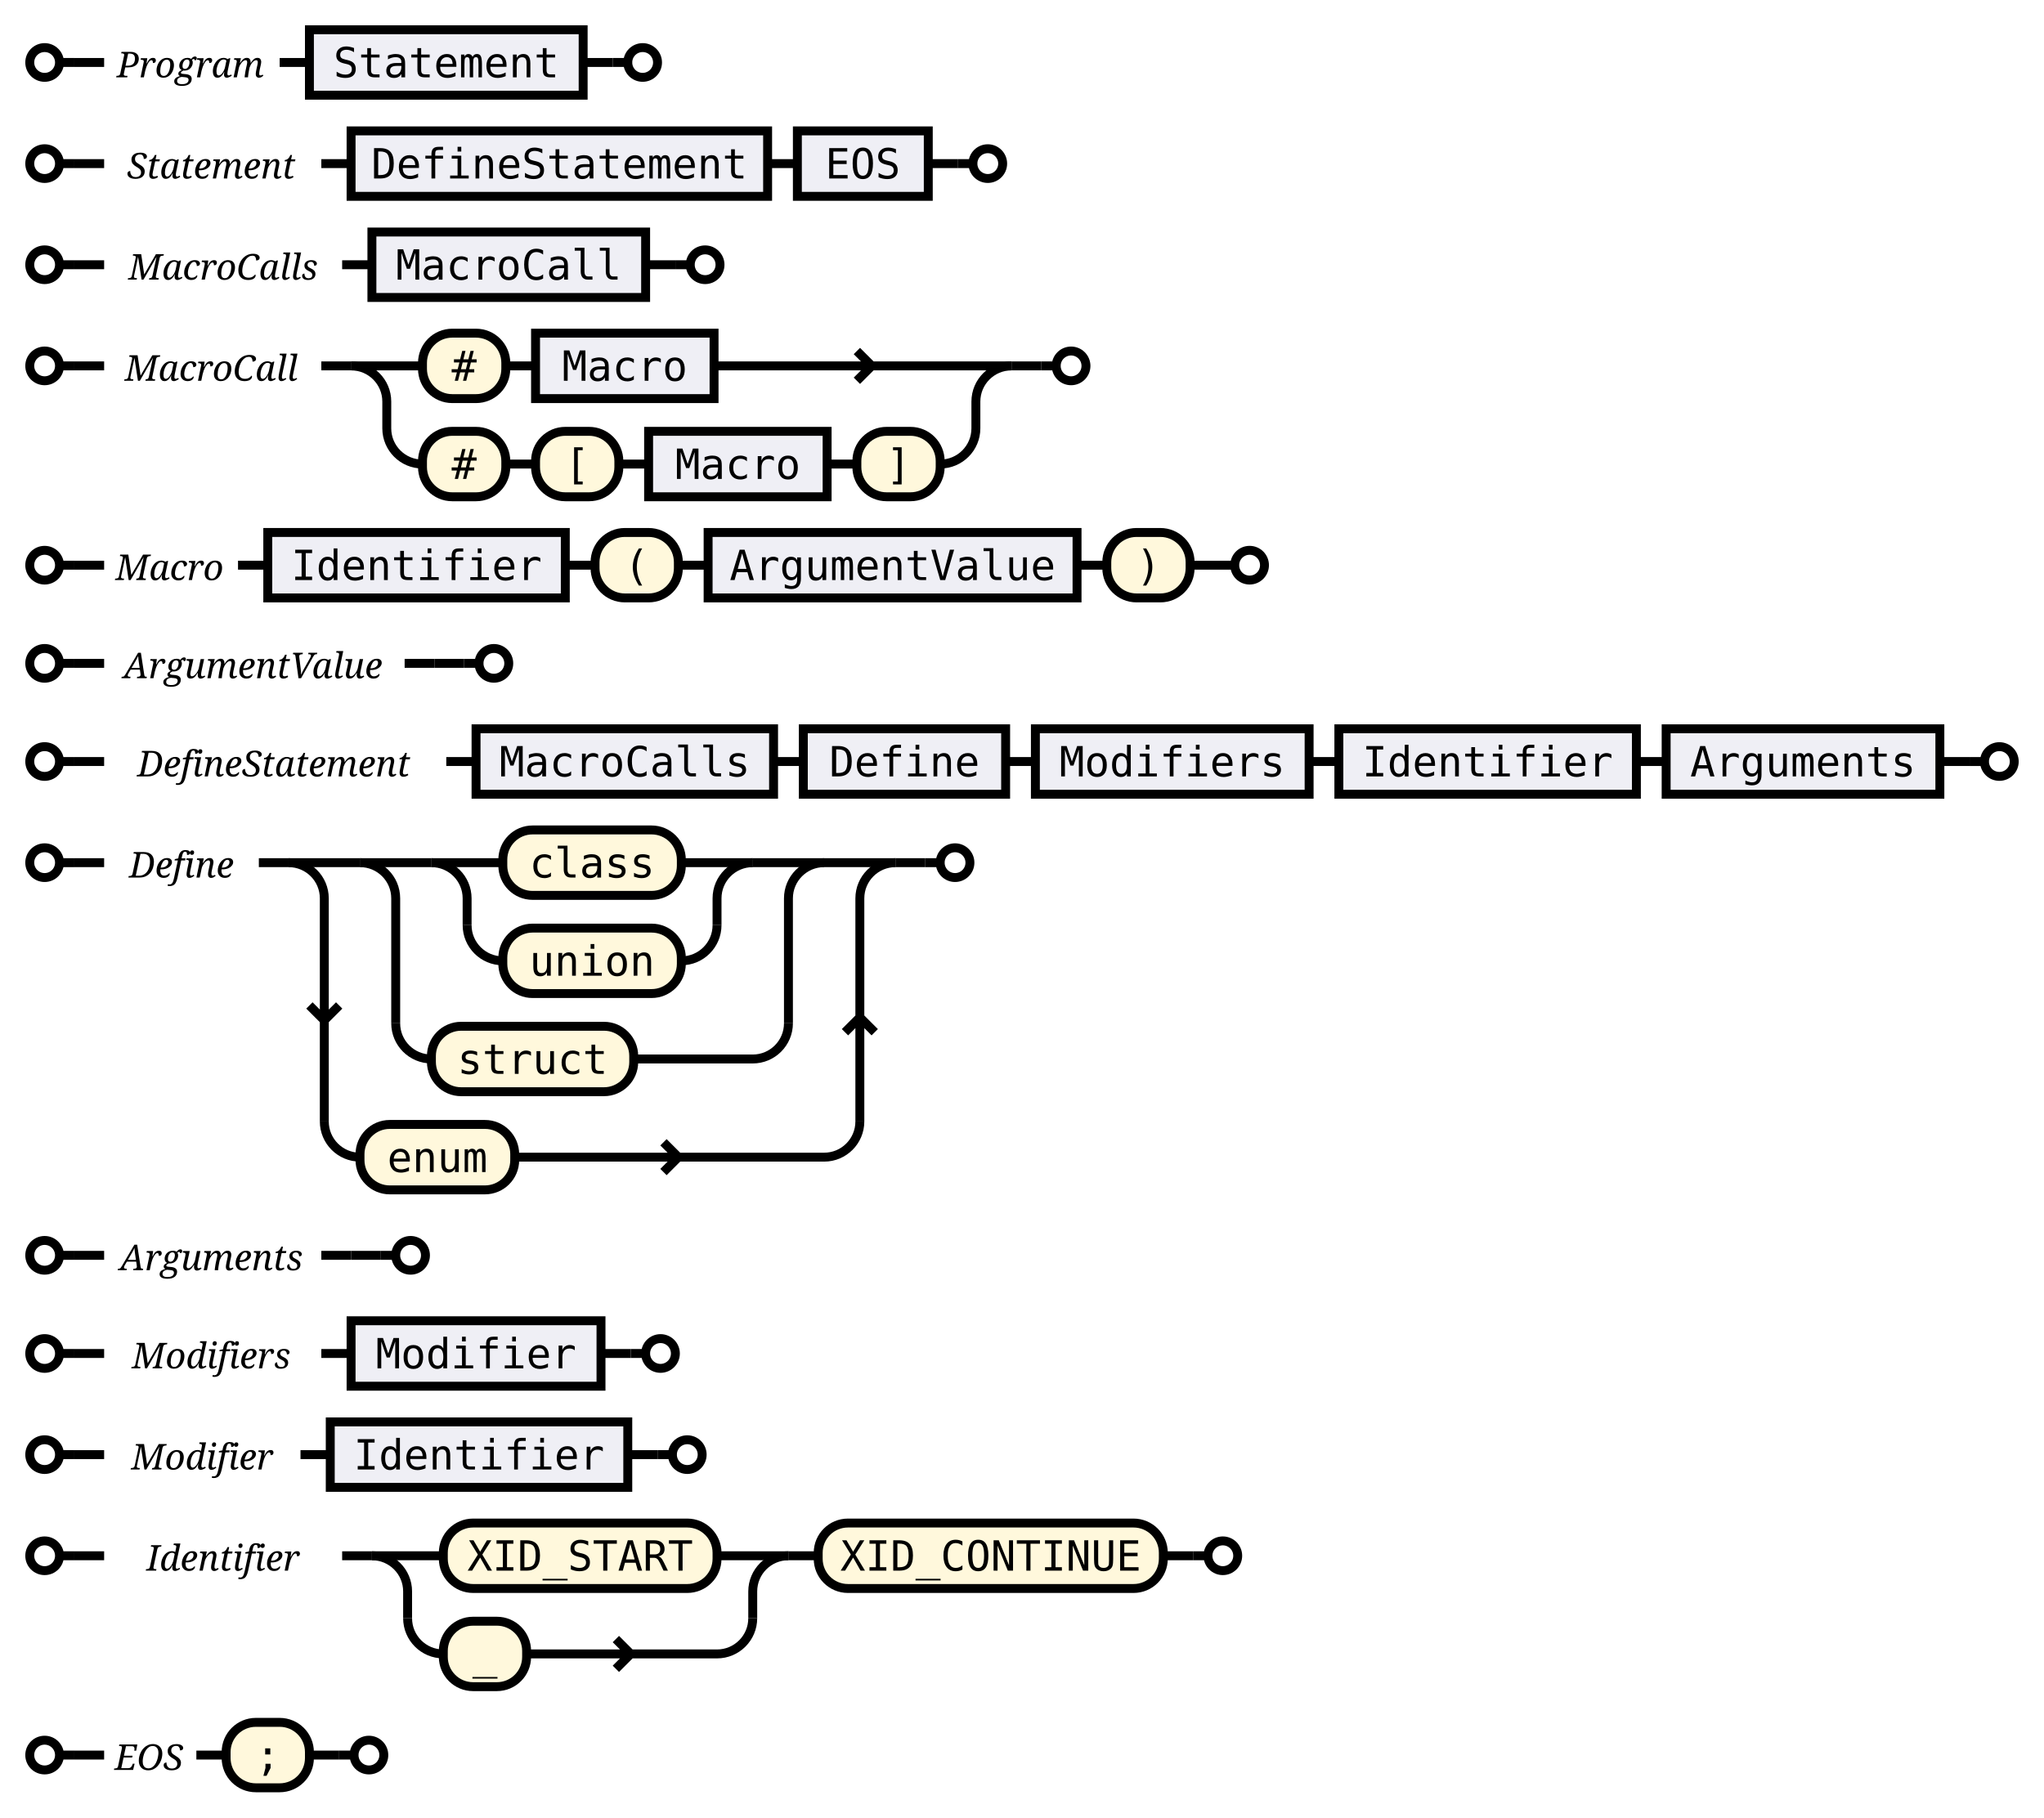
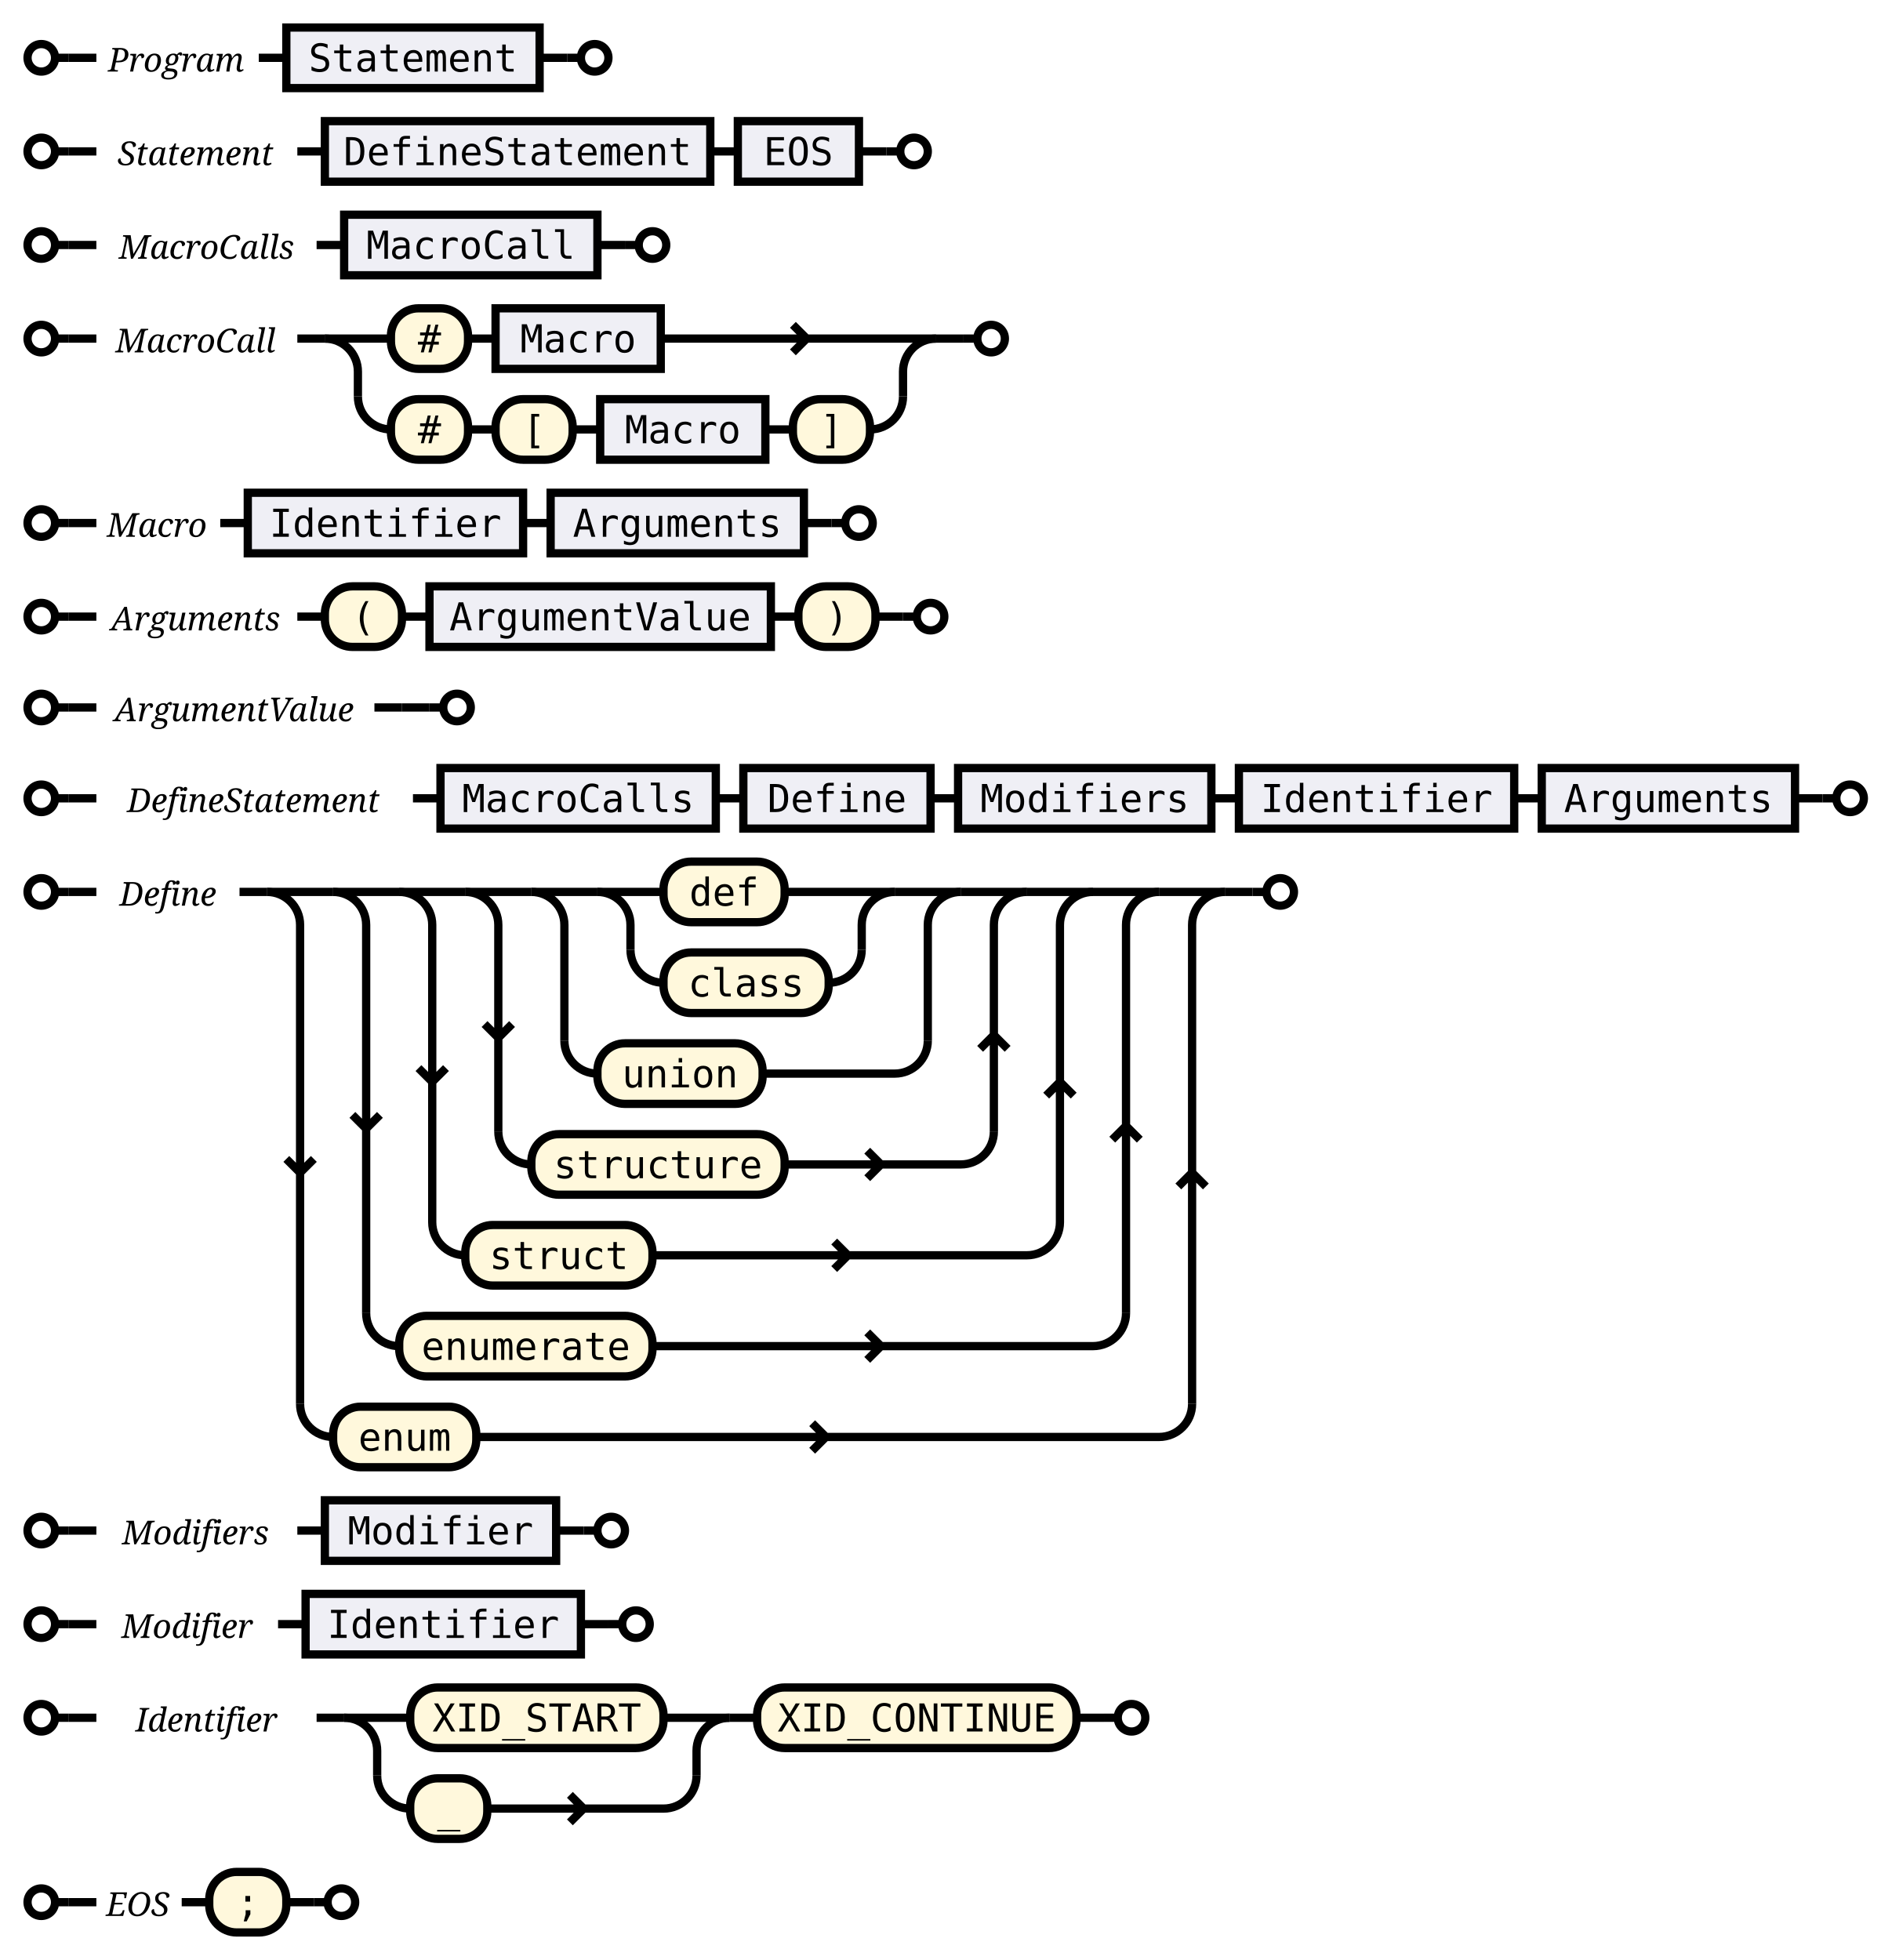
- <svg xmlns="http://www.w3.org/2000/svg" class="railroad" viewBox="0 0 687 611">
+ <svg xmlns="http://www.w3.org/2000/svg" class="railroad" viewBox="0 0 687 712">
  <style type="text/css">
svg.railroad {
    background-color: hsl(30, 20%, 95%);
    background-size: 15px 15px;
    background-image: linear-gradient(to right, rgba(30, 30, 30, .05) 1px, transparent 1px),
    linear-gradient(to bottom, rgba(30, 30, 30, .05) 1px, transparent 1px);
}

svg.railroad path {
    stroke-width: 3px;
    stroke: black;
    fill: transparent;
}

svg.railroad .debug {
    stroke-width: 1px;
    stroke: red;
}

svg.railroad text {
    font-size: 14px;
    font-family: monospace;
    text-anchor: middle;
}

svg.railroad .nonterminal text {
    font-weight: bold;
}

svg.railroad text.comment {
    font-family: serif;
    font-style: italic;
    font-size: 12px;
}

svg.railroad rect {
    stroke-width: 3px;
    stroke: black;
}

svg.railroad g.labeledbox &gt; rect {
    stroke-width: 1px;
    stroke: grey;
    stroke-dasharray: 5px;
    fill: rgba(90, 90, 150, .1);
}

svg.railroad .symbol &gt; rect {
    fill: rgba(90, 90, 150, .1);
}

svg.railroad .regex &gt; rect {
    fill: honeydew;
}

svg.railroad .string &gt; rect {
    fill: cornsilk;
}</style>
  <g class="verticalgrid">
    <g class="sequence">
      <path d=" M 10 21 a 5 5 0 0 1 5 -5 a 5 5 0 0 1 5 5 a 5 5 0 0 1 -5 5 a 5 5 0 0 1 -5 -5 m 10 0 h 5" />
      <text class="comment" id="Program" x="64" y="26">
Program</text>
      <g class="symbol">
        <rect height="22" width="92" x="104" y="10" />
        <text x="150" y="26">
Statement</text>
      </g>
      <path d=" M 206 21 h 5 a 5 5 0 0 1 5 -5 a 5 5 0 0 1 5 5 a 5 5 0 0 1 -5 5 a 5 5 0 0 1 -5 -5" />
      <path d=" M 25 21 h 10" />
      <path d=" M 94 21 h 10" />
      <path d=" M 196 21 h 10" />
    </g>
    <g class="sequence">
      <path d=" M 10 55 a 5 5 0 0 1 5 -5 a 5 5 0 0 1 5 5 a 5 5 0 0 1 -5 5 a 5 5 0 0 1 -5 -5 m 10 0 h 5" />
      <text class="comment" id="Statement" x="71" y="60">
Statement</text>
      <g class="sequence">
        <g class="symbol">
          <rect height="22" width="140" x="118" y="44" />
          <text x="188" y="60">
DefineStatement</text>
        </g>
        <g class="symbol">
          <rect height="22" width="44" x="268" y="44" />
          <text x="290" y="60">
EOS</text>
        </g>
        <path d=" M 258 55 h 10" />
      </g>
      <path d=" M 322 55 h 5 a 5 5 0 0 1 5 -5 a 5 5 0 0 1 5 5 a 5 5 0 0 1 -5 5 a 5 5 0 0 1 -5 -5" />
      <path d=" M 25 55 h 10" />
      <path d=" M 108 55 h 10" />
      <path d=" M 312 55 h 10" />
    </g>
    <g class="sequence">
      <path d=" M 10 89 a 5 5 0 0 1 5 -5 a 5 5 0 0 1 5 5 a 5 5 0 0 1 -5 5 a 5 5 0 0 1 -5 -5 m 10 0 h 5" />
      <text class="comment" id="MacroCalls" x="75" y="94">
MacroCalls</text>
      <g class="symbol inline">
        <rect height="22" width="92" x="125" y="78" />
        <text x="171" y="94">
MacroCall</text>
      </g>
      <path d=" M 227 89 h 5 a 5 5 0 0 1 5 -5 a 5 5 0 0 1 5 5 a 5 5 0 0 1 -5 5 a 5 5 0 0 1 -5 -5" />
      <path d=" M 25 89 h 10" />
      <path d=" M 115 89 h 10" />
      <path d=" M 217 89 h 10" />
    </g>
    <g class="sequence">
      <path d=" M 10 123 a 5 5 0 0 1 5 -5 a 5 5 0 0 1 5 5 a 5 5 0 0 1 -5 5 a 5 5 0 0 1 -5 -5 m 10 0 h 5" />
      <text class="comment" id="MacroCall" x="71" y="128">
MacroCall</text>
      <g class="choice">
        <path d=" M 118 123 h 24 m 98 0 h 100 m -47 0 l -5 -5 m 0 10 l 5 -5 m 47 0" />
        <g class="sequence">
          <g class="string">
            <rect height="22" rx="10" ry="10" width="28" x="142" y="112" />
            <text x="156" y="128">
#</text>
          </g>
          <g class="symbol">
            <rect height="22" width="60" x="180" y="112" />
            <text x="210" y="128">
Macro</text>
          </g>
          <path d=" M 170 123 h 10" />
        </g>
        <path d=" M 118 123 a 12 12 0 0 1 12 12 v 9 m 198 0 v -9 a 12 12 0 0 1 12 -12" />
        <path d=" M 130 144 v 0 a 12 12 0 0 0 12 12 m 174 0 h 0 a 12 12 0 0 0 12 -12 v 0" />
        <g class="sequence">
          <g class="sequence">
            <g class="sequence">
              <g class="string">
                <rect height="22" rx="10" ry="10" width="28" x="142" y="145" />
                <text x="156" y="161">
#</text>
              </g>
              <g class="string">
                <rect height="22" rx="10" ry="10" width="28" x="180" y="145" />
                <text x="194" y="161">
[</text>
              </g>
              <path d=" M 170 156 h 10" />
            </g>
            <g class="symbol">
              <rect height="22" width="60" x="218" y="145" />
              <text x="248" y="161">
Macro</text>
            </g>
            <path d=" M 208 156 h 10" />
          </g>
          <g class="string">
            <rect height="22" rx="10" ry="10" width="28" x="288" y="145" />
            <text x="302" y="161">
]</text>
          </g>
          <path d=" M 278 156 h 10" />
        </g>
      </g>
      <path d=" M 350 123 h 5 a 5 5 0 0 1 5 -5 a 5 5 0 0 1 5 5 a 5 5 0 0 1 -5 5 a 5 5 0 0 1 -5 -5" />
      <path d=" M 25 123 h 10" />
      <path d=" M 108 123 h 10" />
      <path d=" M 340 123 h 10" />
    </g>
    <g class="sequence">
      <path d=" M 10 190 a 5 5 0 0 1 5 -5 a 5 5 0 0 1 5 5 a 5 5 0 0 1 -5 5 a 5 5 0 0 1 -5 -5 m 10 0 h 5" />
      <text class="comment" id="Macro" x="57" y="195">
Macro</text>
      <g class="sequence">
        <g class="symbol">
          <rect height="22" width="100" x="90" y="179" />
          <text x="140" y="195">
Identifier</text>
        </g>
-         <g class="sequence">
-           <g class="sequence">
-             <g class="string">
-               <rect height="22" rx="10" ry="10" width="28" x="200" y="179" />
-               <text x="214" y="195">
- (</text>
-             </g>
-             <g class="symbol">
-               <rect height="22" width="124" x="238" y="179" />
-               <text x="300" y="195">
- ArgumentValue</text>
-             </g>
-             <path d=" M 228 190 h 10" />
-           </g>
-           <g class="string">
-             <rect height="22" rx="10" ry="10" width="28" x="372" y="179" />
-             <text x="386" y="195">
- )</text>
-           </g>
-           <path d=" M 362 190 h 10" />
+         <g class="symbol">
+           <rect height="22" width="92" x="200" y="179" />
+           <text x="246" y="195">
+ Arguments</text>
        </g>
        <path d=" M 190 190 h 10" />
      </g>
-       <path d=" M 410 190 h 5 a 5 5 0 0 1 5 -5 a 5 5 0 0 1 5 5 a 5 5 0 0 1 -5 5 a 5 5 0 0 1 -5 -5" />
+       <path d=" M 302 190 h 5 a 5 5 0 0 1 5 -5 a 5 5 0 0 1 5 5 a 5 5 0 0 1 -5 5 a 5 5 0 0 1 -5 -5" />
      <path d=" M 25 190 h 10" />
      <path d=" M 80 190 h 10" />
-       <path d=" M 400 190 h 10" />
-     </g>
-     <g class="sequence">
-       <path d=" M 10 223 a 5 5 0 0 1 5 -5 a 5 5 0 0 1 5 5 a 5 5 0 0 1 -5 5 a 5 5 0 0 1 -5 -5 m 10 0 h 5" />
-       <text class="comment" id="ArgumentValue" x="85" y="228">
+       <path d=" M 292 190 h 10" />
+     </g>
+     <g class="sequence">
+       <path d=" M 10 224 a 5 5 0 0 1 5 -5 a 5 5 0 0 1 5 5 a 5 5 0 0 1 -5 5 a 5 5 0 0 1 -5 -5 m 10 0 h 5" />
+       <text class="comment" id="Arguments" x="71" y="229">
+ Arguments</text>
+       <g class="sequence">
+         <g class="sequence">
+           <g class="string">
+             <rect height="22" rx="10" ry="10" width="28" x="118" y="213" />
+             <text x="132" y="229">
+ (</text>
+           </g>
+           <g class="symbol">
+             <rect height="22" width="124" x="156" y="213" />
+             <text x="218" y="229">
+ ArgumentValue</text>
+           </g>
+           <path d=" M 146 224 h 10" />
+         </g>
+         <g class="string">
+           <rect height="22" rx="10" ry="10" width="28" x="290" y="213" />
+           <text x="304" y="229">
+ )</text>
+         </g>
+         <path d=" M 280 224 h 10" />
+       </g>
+       <path d=" M 328 224 h 5 a 5 5 0 0 1 5 -5 a 5 5 0 0 1 5 5 a 5 5 0 0 1 -5 5 a 5 5 0 0 1 -5 -5" />
+       <path d=" M 25 224 h 10" />
+       <path d=" M 108 224 h 10" />
+       <path d=" M 318 224 h 10" />
+     </g>
+     <g class="sequence">
+       <path d=" M 10 257 a 5 5 0 0 1 5 -5 a 5 5 0 0 1 5 5 a 5 5 0 0 1 -5 5 a 5 5 0 0 1 -5 -5 m 10 0 h 5" />
+       <text class="comment" id="ArgumentValue" x="85" y="262">
ArgumentValue</text>
      <g class="choice">
-         <path d=" M 146 223 h 0 m 0 0 h 0" />
-       </g>
-       <path d=" M 156 223 h 5 a 5 5 0 0 1 5 -5 a 5 5 0 0 1 5 5 a 5 5 0 0 1 -5 5 a 5 5 0 0 1 -5 -5" />
-       <path d=" M 25 223 h 10" />
-       <path d=" M 136 223 h 10" />
-       <path d=" M 146 223 h 10" />
-     </g>
-     <g class="sequence">
-       <path d=" M 10 256 a 5 5 0 0 1 5 -5 a 5 5 0 0 1 5 5 a 5 5 0 0 1 -5 5 a 5 5 0 0 1 -5 -5 m 10 0 h 5" />
-       <text class="comment" id="DefineStatement" x="92" y="261">
+         <path d=" M 146 257 h 0 m 0 0 h 0" />
+       </g>
+       <path d=" M 156 257 h 5 a 5 5 0 0 1 5 -5 a 5 5 0 0 1 5 5 a 5 5 0 0 1 -5 5 a 5 5 0 0 1 -5 -5" />
+       <path d=" M 25 257 h 10" />
+       <path d=" M 136 257 h 10" />
+       <path d=" M 146 257 h 10" />
+     </g>
+     <g class="sequence">
+       <path d=" M 10 290 a 5 5 0 0 1 5 -5 a 5 5 0 0 1 5 5 a 5 5 0 0 1 -5 5 a 5 5 0 0 1 -5 -5 m 10 0 h 5" />
+       <text class="comment" id="DefineStatement" x="92" y="295">
DefineStatement</text>
      <g class="sequence">
        <g class="sequence">
          <g class="sequence">
            <g class="sequence">
              <g class="symbol">
-                 <rect height="22" width="100" x="160" y="245" />
-                 <text x="210" y="261">
+                 <rect height="22" width="100" x="160" y="279" />
+                 <text x="210" y="295">
MacroCalls</text>
              </g>
              <g class="symbol">
-                 <rect height="22" width="68" x="270" y="245" />
-                 <text x="304" y="261">
+                 <rect height="22" width="68" x="270" y="279" />
+                 <text x="304" y="295">
Define</text>
              </g>
-               <path d=" M 260 256 h 10" />
+               <path d=" M 260 290 h 10" />
            </g>
            <g class="symbol">
-               <rect height="22" width="92" x="348" y="245" />
-               <text x="394" y="261">
+               <rect height="22" width="92" x="348" y="279" />
+               <text x="394" y="295">
Modifiers</text>
            </g>
-             <path d=" M 338 256 h 10" />
+             <path d=" M 338 290 h 10" />
          </g>
          <g class="symbol">
-             <rect height="22" width="100" x="450" y="245" />
-             <text x="500" y="261">
+             <rect height="22" width="100" x="450" y="279" />
+             <text x="500" y="295">
Identifier</text>
          </g>
-           <path d=" M 440 256 h 10" />
+           <path d=" M 440 290 h 10" />
        </g>
        <g class="symbol">
-           <rect height="22" width="92" x="560" y="245" />
-           <text x="606" y="261">
+           <rect height="22" width="92" x="560" y="279" />
+           <text x="606" y="295">
Arguments</text>
        </g>
-         <path d=" M 550 256 h 10" />
-       </g>
-       <path d=" M 662 256 h 5 a 5 5 0 0 1 5 -5 a 5 5 0 0 1 5 5 a 5 5 0 0 1 -5 5 a 5 5 0 0 1 -5 -5" />
-       <path d=" M 25 256 h 10" />
-       <path d=" M 150 256 h 10" />
-       <path d=" M 652 256 h 10" />
-     </g>
-     <g class="sequence">
-       <path d=" M 10 290 a 5 5 0 0 1 5 -5 a 5 5 0 0 1 5 5 a 5 5 0 0 1 -5 5 a 5 5 0 0 1 -5 -5 m 10 0 h 5" />
-       <text class="comment" id="Define" x="61" y="295">
+         <path d=" M 550 290 h 10" />
+       </g>
+       <path d=" M 662 290 h 5 a 5 5 0 0 1 5 -5 a 5 5 0 0 1 5 5 a 5 5 0 0 1 -5 5 a 5 5 0 0 1 -5 -5" />
+       <path d=" M 25 290 h 10" />
+       <path d=" M 150 290 h 10" />
+       <path d=" M 652 290 h 10" />
+     </g>
+     <g class="sequence">
+       <path d=" M 10 324 a 5 5 0 0 1 5 -5 a 5 5 0 0 1 5 5 a 5 5 0 0 1 -5 5 a 5 5 0 0 1 -5 -5 m 10 0 h 5" />
+       <text class="comment" id="Define" x="61" y="329">
Define</text>
      <g class="choice">
-         <path d=" M 97 290 h 24 m 156 0 h 24" />
+         <path d=" M 97 324 h 24 m 300 0 h 24" />
        <g class="choice">
-           <path d=" M 121 290 h 24 m 108 0 h 24" />
+           <path d=" M 121 324 h 24 m 252 0 h 24" />
          <g class="choice">
-             <path d=" M 145 290 h 24 m 60 0 h 24" />
+             <path d=" M 145 324 h 24 m 204 0 h 24" />
+             <g class="choice">
+               <path d=" M 169 324 h 24 m 156 0 h 24" />
+               <g class="choice">
+                 <path d=" M 193 324 h 24 m 108 0 h 24" />
+                 <g class="choice">
+                   <path d=" M 217 324 h 24 m 44 0 h 40" />
+                   <g class="string">
+                     <rect height="22" rx="10" ry="10" width="44" x="241" y="313" />
+                     <text x="263" y="329">
+ def</text>
+                   </g>
+                   <path d=" M 217 324 a 12 12 0 0 1 12 12 v 9 m 84 0 v -9 a 12 12 0 0 1 12 -12" />
+                   <path d=" M 229 345 v 0 a 12 12 0 0 0 12 12 m 60 0 h 0 a 12 12 0 0 0 12 -12 v 0" />
+                   <g class="string">
+                     <rect height="22" rx="10" ry="10" width="60" x="241" y="346" />
+                     <text x="271" y="362">
+ class</text>
+                   </g>
+                 </g>
+                 <path d=" M 193 324 a 12 12 0 0 1 12 12 v 42 m 132 0 v -42 a 12 12 0 0 1 12 -12" />
+                 <path d=" M 205 378 v 0 a 12 12 0 0 0 12 12 m 60 0 h 48 a 12 12 0 0 0 12 -12 v 0" />
+                 <g class="string">
+                   <rect height="22" rx="10" ry="10" width="60" x="217" y="379" />
+                   <text x="247" y="395">
+ union</text>
+                 </g>
+               </g>
+               <path d=" M 169 324 a 12 12 0 0 1 12 12 v 75 m 0 -34 l -5 -5 m 10 0 l -5 5 m 0 34 m 180 0 v -75 m 0 40 l -5 5 m 10 0 l -5 -5 m 0 -40 a 12 12 0 0 1 12 -12" />
+               <path d=" M 181 411 v 0 a 12 12 0 0 0 12 12 m 92 0 h 64 m -29 0 l -5 -5 m 0 10 l 5 -5 m 29 0 a 12 12 0 0 0 12 -12 v 0" />
+               <g class="string">
+                 <rect height="22" rx="10" ry="10" width="92" x="193" y="412" />
+                 <text x="239" y="428">
+ structure</text>
+               </g>
+             </g>
+             <path d=" M 145 324 a 12 12 0 0 1 12 12 v 108 m 0 -51 l -5 -5 m 10 0 l -5 5 m 0 51 m 228 0 v -108 m 0 57 l -5 5 m 10 0 l -5 -5 m 0 -57 a 12 12 0 0 1 12 -12" />
+             <path d=" M 157 444 v 0 a 12 12 0 0 0 12 12 m 68 0 h 136 m -65 0 l -5 -5 m 0 10 l 5 -5 m 65 0 a 12 12 0 0 0 12 -12 v 0" />
            <g class="string">
-               <rect height="22" rx="10" ry="10" width="60" x="169" y="279" />
-               <text x="199" y="295">
- class</text>
-             </g>
-             <path d=" M 145 290 a 12 12 0 0 1 12 12 v 9 m 84 0 v -9 a 12 12 0 0 1 12 -12" />
-             <path d=" M 157 311 v 0 a 12 12 0 0 0 12 12 m 60 0 h 0 a 12 12 0 0 0 12 -12 v 0" />
-             <g class="string">
-               <rect height="22" rx="10" ry="10" width="60" x="169" y="312" />
-               <text x="199" y="328">
- union</text>
-             </g>
-           </g>
-           <path d=" M 121 290 a 12 12 0 0 1 12 12 v 42 m 132 0 v -42 a 12 12 0 0 1 12 -12" />
-           <path d=" M 133 344 v 0 a 12 12 0 0 0 12 12 m 68 0 h 40 a 12 12 0 0 0 12 -12 v 0" />
-           <g class="string">
-             <rect height="22" rx="10" ry="10" width="68" x="145" y="345" />
-             <text x="179" y="361">
+               <rect height="22" rx="10" ry="10" width="68" x="169" y="445" />
+               <text x="203" y="461">
struct</text>
-           </g>
-         </g>
-         <path d=" M 97 290 a 12 12 0 0 1 12 12 v 75 m 0 -34 l -5 -5 m 10 0 l -5 5 m 0 34 m 180 0 v -75 m 0 40 l -5 5 m 10 0 l -5 -5 m 0 -40 a 12 12 0 0 1 12 -12" />
-         <path d=" M 109 377 v 0 a 12 12 0 0 0 12 12 m 52 0 h 104 m -49 0 l -5 -5 m 0 10 l 5 -5 m 49 0 a 12 12 0 0 0 12 -12 v 0" />
+             </g>
+           </g>
+           <path d=" M 121 324 a 12 12 0 0 1 12 12 v 141 m 0 -67 l -5 -5 m 10 0 l -5 5 m 0 67 m 276 0 v -141 m 0 73 l -5 5 m 10 0 l -5 -5 m 0 -73 a 12 12 0 0 1 12 -12" />
+           <path d=" M 133 477 v 0 a 12 12 0 0 0 12 12 m 92 0 h 160 m -77 0 l -5 -5 m 0 10 l 5 -5 m 77 0 a 12 12 0 0 0 12 -12 v 0" />
+           <g class="string">
+             <rect height="22" rx="10" ry="10" width="92" x="145" y="478" />
+             <text x="191" y="494">
+ enumerate</text>
+           </g>
+         </g>
+         <path d=" M 97 324 a 12 12 0 0 1 12 12 v 174 m 0 -84 l -5 -5 m 10 0 l -5 5 m 0 84 m 324 0 v -174 m 0 90 l -5 5 m 10 0 l -5 -5 m 0 -90 a 12 12 0 0 1 12 -12" />
+         <path d=" M 109 510 v 0 a 12 12 0 0 0 12 12 m 52 0 h 248 m -121 0 l -5 -5 m 0 10 l 5 -5 m 121 0 a 12 12 0 0 0 12 -12 v 0" />
        <g class="string">
-           <rect height="22" rx="10" ry="10" width="52" x="121" y="378" />
-           <text x="147" y="394">
+           <rect height="22" rx="10" ry="10" width="52" x="121" y="511" />
+           <text x="147" y="527">
enum</text>
        </g>
      </g>
-       <path d=" M 311 290 h 5 a 5 5 0 0 1 5 -5 a 5 5 0 0 1 5 5 a 5 5 0 0 1 -5 5 a 5 5 0 0 1 -5 -5" />
-       <path d=" M 25 290 h 10" />
-       <path d=" M 87 290 h 10" />
-       <path d=" M 301 290 h 10" />
-     </g>
-     <g class="sequence">
-       <path d=" M 10 422 a 5 5 0 0 1 5 -5 a 5 5 0 0 1 5 5 a 5 5 0 0 1 -5 5 a 5 5 0 0 1 -5 -5 m 10 0 h 5" />
-       <text class="comment" id="Arguments" x="71" y="427">
- Arguments</text>
-       <g class="choice">
-         <path d=" M 118 422 h 0 m 0 0 h 0" />
-       </g>
-       <path d=" M 128 422 h 5 a 5 5 0 0 1 5 -5 a 5 5 0 0 1 5 5 a 5 5 0 0 1 -5 5 a 5 5 0 0 1 -5 -5" />
-       <path d=" M 25 422 h 10" />
-       <path d=" M 108 422 h 10" />
-       <path d=" M 118 422 h 10" />
-     </g>
-     <g class="sequence">
-       <path d=" M 10 455 a 5 5 0 0 1 5 -5 a 5 5 0 0 1 5 5 a 5 5 0 0 1 -5 5 a 5 5 0 0 1 -5 -5 m 10 0 h 5" />
-       <text class="comment" id="Modifiers" x="71" y="460">
+       <path d=" M 455 324 h 5 a 5 5 0 0 1 5 -5 a 5 5 0 0 1 5 5 a 5 5 0 0 1 -5 5 a 5 5 0 0 1 -5 -5" />
+       <path d=" M 25 324 h 10" />
+       <path d=" M 87 324 h 10" />
+       <path d=" M 445 324 h 10" />
+     </g>
+     <g class="sequence">
+       <path d=" M 10 556 a 5 5 0 0 1 5 -5 a 5 5 0 0 1 5 5 a 5 5 0 0 1 -5 5 a 5 5 0 0 1 -5 -5 m 10 0 h 5" />
+       <text class="comment" id="Modifiers" x="71" y="561">
Modifiers</text>
      <g class="symbol inline">
-         <rect height="22" width="84" x="118" y="444" />
-         <text x="160" y="460">
+         <rect height="22" width="84" x="118" y="545" />
+         <text x="160" y="561">
Modifier</text>
      </g>
-       <path d=" M 212 455 h 5 a 5 5 0 0 1 5 -5 a 5 5 0 0 1 5 5 a 5 5 0 0 1 -5 5 a 5 5 0 0 1 -5 -5" />
-       <path d=" M 25 455 h 10" />
-       <path d=" M 108 455 h 10" />
-       <path d=" M 202 455 h 10" />
-     </g>
-     <g class="sequence">
-       <path d=" M 10 489 a 5 5 0 0 1 5 -5 a 5 5 0 0 1 5 5 a 5 5 0 0 1 -5 5 a 5 5 0 0 1 -5 -5 m 10 0 h 5" />
-       <text class="comment" id="Modifier" x="68" y="494">
+       <path d=" M 212 556 h 5 a 5 5 0 0 1 5 -5 a 5 5 0 0 1 5 5 a 5 5 0 0 1 -5 5 a 5 5 0 0 1 -5 -5" />
+       <path d=" M 25 556 h 10" />
+       <path d=" M 108 556 h 10" />
+       <path d=" M 202 556 h 10" />
+     </g>
+     <g class="sequence">
+       <path d=" M 10 590 a 5 5 0 0 1 5 -5 a 5 5 0 0 1 5 5 a 5 5 0 0 1 -5 5 a 5 5 0 0 1 -5 -5 m 10 0 h 5" />
+       <text class="comment" id="Modifier" x="68" y="595">
Modifier</text>
      <g class="symbol">
-         <rect height="22" width="100" x="111" y="478" />
-         <text x="161" y="494">
+         <rect height="22" width="100" x="111" y="579" />
+         <text x="161" y="595">
Identifier</text>
      </g>
-       <path d=" M 221 489 h 5 a 5 5 0 0 1 5 -5 a 5 5 0 0 1 5 5 a 5 5 0 0 1 -5 5 a 5 5 0 0 1 -5 -5" />
-       <path d=" M 25 489 h 10" />
-       <path d=" M 101 489 h 10" />
-       <path d=" M 211 489 h 10" />
-     </g>
-     <g class="sequence">
-       <path d=" M 10 523 a 5 5 0 0 1 5 -5 a 5 5 0 0 1 5 5 a 5 5 0 0 1 -5 5 a 5 5 0 0 1 -5 -5 m 10 0 h 5" />
-       <text class="comment" id="Identifier" x="75" y="528">
+       <path d=" M 221 590 h 5 a 5 5 0 0 1 5 -5 a 5 5 0 0 1 5 5 a 5 5 0 0 1 -5 5 a 5 5 0 0 1 -5 -5" />
+       <path d=" M 25 590 h 10" />
+       <path d=" M 101 590 h 10" />
+       <path d=" M 211 590 h 10" />
+     </g>
+     <g class="sequence">
+       <path d=" M 10 624 a 5 5 0 0 1 5 -5 a 5 5 0 0 1 5 5 a 5 5 0 0 1 -5 5 a 5 5 0 0 1 -5 -5 m 10 0 h 5" />
+       <text class="comment" id="Identifier" x="75" y="629">
Identifier</text>
      <g class="sequence">
        <g class="choice">
-           <path d=" M 125 523 h 24 m 92 0 h 24" />
-           <g class="string">
-             <rect height="22" rx="10" ry="10" width="92" x="149" y="512" />
-             <text x="195" y="528">
+           <path d=" M 125 624 h 24 m 92 0 h 24" />
+           <g class="string">
+             <rect height="22" rx="10" ry="10" width="92" x="149" y="613" />
+             <text x="195" y="629">
XID_START</text>
          </g>
-           <path d=" M 125 523 a 12 12 0 0 1 12 12 v 9 m 116 0 v -9 a 12 12 0 0 1 12 -12" />
-           <path d=" M 137 544 v 0 a 12 12 0 0 0 12 12 m 28 0 h 64 m -29 0 l -5 -5 m 0 10 l 5 -5 m 29 0 a 12 12 0 0 0 12 -12 v 0" />
-           <g class="string">
-             <rect height="22" rx="10" ry="10" width="28" x="149" y="545" />
-             <text x="163" y="561">
+           <path d=" M 125 624 a 12 12 0 0 1 12 12 v 9 m 116 0 v -9 a 12 12 0 0 1 12 -12" />
+           <path d=" M 137 645 v 0 a 12 12 0 0 0 12 12 m 28 0 h 64 m -29 0 l -5 -5 m 0 10 l 5 -5 m 29 0 a 12 12 0 0 0 12 -12 v 0" />
+           <g class="string">
+             <rect height="22" rx="10" ry="10" width="28" x="149" y="646" />
+             <text x="163" y="662">
_</text>
          </g>
        </g>
        <g class="string">
-           <rect height="22" rx="10" ry="10" width="116" x="275" y="512" />
-           <text x="333" y="528">
+           <rect height="22" rx="10" ry="10" width="116" x="275" y="613" />
+           <text x="333" y="629">
XID_CONTINUE</text>
        </g>
-         <path d=" M 265 523 h 10" />
-       </g>
-       <path d=" M 401 523 h 5 a 5 5 0 0 1 5 -5 a 5 5 0 0 1 5 5 a 5 5 0 0 1 -5 5 a 5 5 0 0 1 -5 -5" />
-       <path d=" M 25 523 h 10" />
-       <path d=" M 115 523 h 10" />
-       <path d=" M 391 523 h 10" />
-     </g>
-     <g class="sequence">
-       <path d=" M 10 590 a 5 5 0 0 1 5 -5 a 5 5 0 0 1 5 5 a 5 5 0 0 1 -5 5 a 5 5 0 0 1 -5 -5 m 10 0 h 5" />
-       <text class="comment" id="EOS" x="50" y="595">
+         <path d=" M 265 624 h 10" />
+       </g>
+       <path d=" M 401 624 h 5 a 5 5 0 0 1 5 -5 a 5 5 0 0 1 5 5 a 5 5 0 0 1 -5 5 a 5 5 0 0 1 -5 -5" />
+       <path d=" M 25 624 h 10" />
+       <path d=" M 115 624 h 10" />
+       <path d=" M 391 624 h 10" />
+     </g>
+     <g class="sequence">
+       <path d=" M 10 691 a 5 5 0 0 1 5 -5 a 5 5 0 0 1 5 5 a 5 5 0 0 1 -5 5 a 5 5 0 0 1 -5 -5 m 10 0 h 5" />
+       <text class="comment" id="EOS" x="50" y="696">
EOS</text>
      <g class="string">
-         <rect height="22" rx="10" ry="10" width="28" x="76" y="579" />
-         <text x="90" y="595">
+         <rect height="22" rx="10" ry="10" width="28" x="76" y="680" />
+         <text x="90" y="696">
;</text>
      </g>
-       <path d=" M 114 590 h 5 a 5 5 0 0 1 5 -5 a 5 5 0 0 1 5 5 a 5 5 0 0 1 -5 5 a 5 5 0 0 1 -5 -5" />
-       <path d=" M 25 590 h 10" />
-       <path d=" M 66 590 h 10" />
-       <path d=" M 104 590 h 10" />
+       <path d=" M 114 691 h 5 a 5 5 0 0 1 5 -5 a 5 5 0 0 1 5 5 a 5 5 0 0 1 -5 5 a 5 5 0 0 1 -5 -5" />
+       <path d=" M 25 691 h 10" />
+       <path d=" M 66 691 h 10" />
+       <path d=" M 104 691 h 10" />
    </g>
  </g>
</svg>
